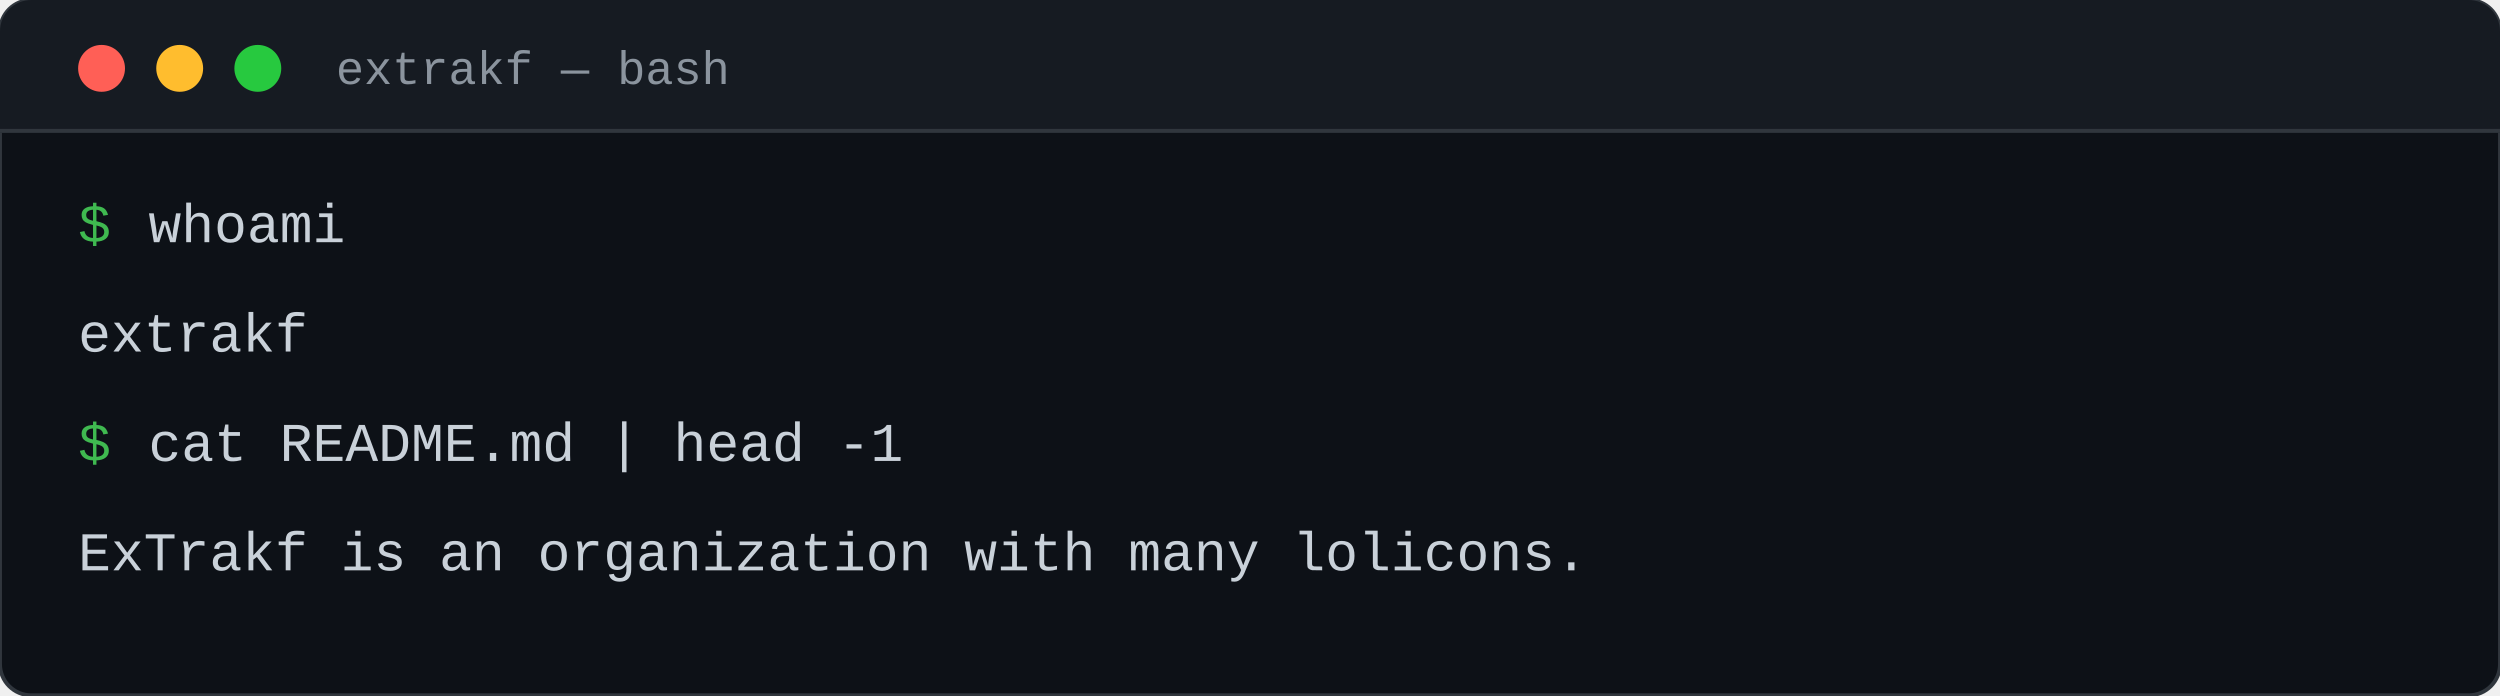
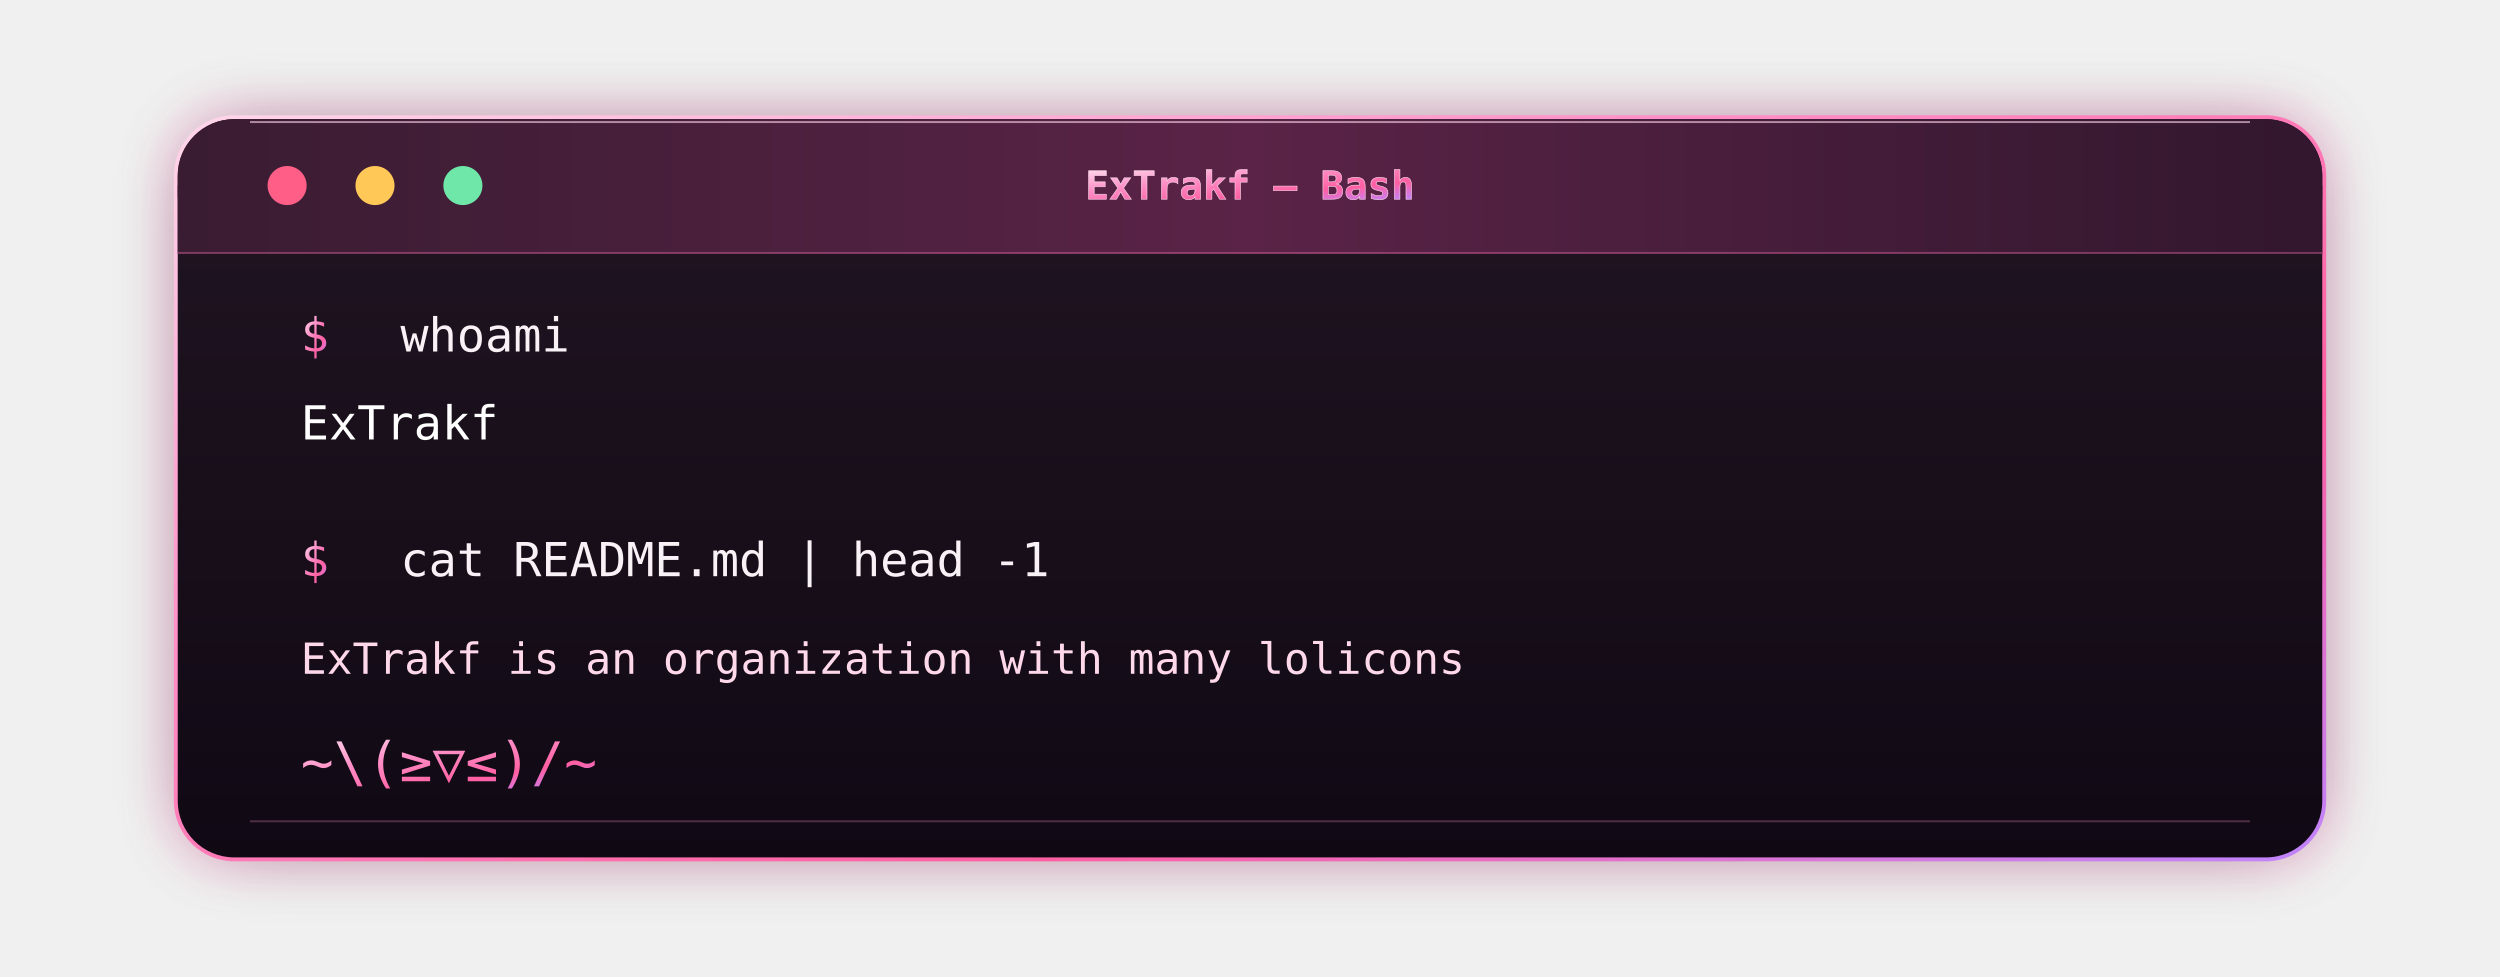
- <svg xmlns="http://www.w3.org/2000/svg" width="640" height="178" viewBox="0 0 640 178" font-family="ui-monospace, SFMono-Regular, Menlo, Consolas, 'Liberation Mono', monospace">
-   <rect width="640" height="178" rx="8" fill="#0d1117" stroke="#30363d" stroke-width="1" />
-   <path d="M0 8 A8 8 0 0 1 8 0 H632 A8 8 0 0 1 640 8 V34 H0 Z" fill="#161b22" />
-   <rect y="33" width="640" height="1" fill="#30363d" />
-   <circle cx="26" cy="17.5" r="6" fill="#ff5f56" />
-   <circle cx="46" cy="17.5" r="6" fill="#ffbd2e" />
-   <circle cx="66" cy="17.5" r="6" fill="#27c93f" />
-   <text x="86" y="21.5" font-size="12" fill="#8b949e">extrakf — bash</text>
-   <text x="20" y="62" font-size="14" fill="#3fb950">$</text>
-   <text x="38" y="62" font-size="14" fill="#c9d1d9">whoami</text>
-   <text x="20" y="90" font-size="14" fill="#c9d1d9">extrakf</text>
-   <text x="20" y="118" font-size="14" fill="#3fb950">$</text>
-   <text x="38" y="118" font-size="14" fill="#c9d1d9">cat README.md | head -1</text>
-   <text x="20" y="146" font-size="14" fill="#c9d1d9">ExTrakf is an organization with many lolicons.</text>
+ <svg xmlns="http://www.w3.org/2000/svg" width="1600" height="625" viewBox="0 0 1600 625">
+   <defs>
+     <linearGradient id="terminalBg" x1="0" y1="0" x2="0" y2="1">
+       <stop offset="0%" stop-color="#211522" />
+       <stop offset="100%" stop-color="#100914" />
+     </linearGradient>
+     <linearGradient id="sakura" x1="0" y1="0" x2="1" y2="1">
+       <stop offset="0%" stop-color="#ffd6ea" />
+       <stop offset="35%" stop-color="#ff8fc7" />
+       <stop offset="70%" stop-color="#ff5fa2" />
+       <stop offset="100%" stop-color="#c084fc" />
+     </linearGradient>
+     <linearGradient id="titleBar" x1="0" y1="0" x2="1" y2="0">
+       <stop offset="0%" stop-color="#3a1c32" />
+       <stop offset="50%" stop-color="#5a2347" />
+       <stop offset="100%" stop-color="#32172e" />
+     </linearGradient>
+     <filter id="pinkGlow" x="-30%" y="-30%" width="160%" height="160%">
+       <feGaussianBlur stdDeviation="10" />
+     </filter>
+     <filter id="shadow" x="-30%" y="-30%" width="160%" height="160%">
+       <feGaussianBlur stdDeviation="18" />
+     </filter>
+   </defs>
+   <g transform="scale(1.25)">
+     <rect x="100" y="70" width="1080" height="360" rx="30" fill="#000000" opacity="0.5" filter="url(#shadow)" />
+     <rect x="90" y="60" width="1100" height="380" rx="30" fill="none" stroke="#ff72b6" stroke-width="12" opacity="0.35" filter="url(#pinkGlow)" />
+     <rect x="90" y="60" width="1100" height="380" rx="30" fill="url(#terminalBg)" stroke="url(#sakura)" stroke-width="2" />
+     <rect x="91" y="61" width="1098" height="68" rx="29" fill="url(#titleBar)" />
+     <rect x="91" y="95" width="1098" height="35" fill="url(#titleBar)" />
+     <rect x="128" y="62" width="1024" height="1" fill="#ffd6ea" opacity="0.6" />
+     <rect x="91" y="129" width="1098" height="1" fill="#ff72b6" opacity="0.35" />
+     <circle cx="147" cy="95" r="10" fill="#ff5f87" />
+     <circle cx="192" cy="95" r="10" fill="#ffc857" />
+     <circle cx="237" cy="95" r="10" fill="#6ee7a8" />
+     <text x="640" y="102" text-anchor="middle" fill="url(#sakura)" stroke="#ffd6ea" stroke-width="0.3" font-size="20" font-weight="600" font-family="JetBrains Mono, Fira Code, monospace">
+     ExTrakf — Bash
+ </text>
+     <text x="154" y="180" fill="url(#sakura)" font-size="24" font-family="JetBrains Mono, Fira Code, monospace">
+     $
+ </text>
+     <text x="205" y="180" fill="#f8f1f5" font-size="24" font-family="JetBrains Mono, Fira Code, monospace">
+     whoami
+ </text>
+     <text x="154" y="225" fill="#ffffff" font-size="24" font-family="JetBrains Mono, Fira Code, monospace">
+     ExTrakf
+ </text>
+     <text x="154" y="295" fill="url(#sakura)" font-size="24" font-family="JetBrains Mono, Fira Code, monospace">
+     $
+ </text>
+     <text x="205" y="295" fill="#f8f1f5" font-size="24" font-family="JetBrains Mono, Fira Code, monospace">
+     cat README.md | head -1
+ </text>
+     <text x="154" y="345" fill="#ffd9ea" font-size="22" font-family="JetBrains Mono, Fira Code, monospace">
+     ExTrakf is an organization with many lolicons
+ </text>
+     <text x="154" y="400" fill="url(#sakura)" font-size="28" font-family="JetBrains Mono, Fira Code, monospace">
+     ~\(≥▽≤)/~
+ </text>
+     <rect x="128" y="420" width="1024" height="1" fill="#ff9acb" opacity="0.25" />
+   </g>
</svg>
